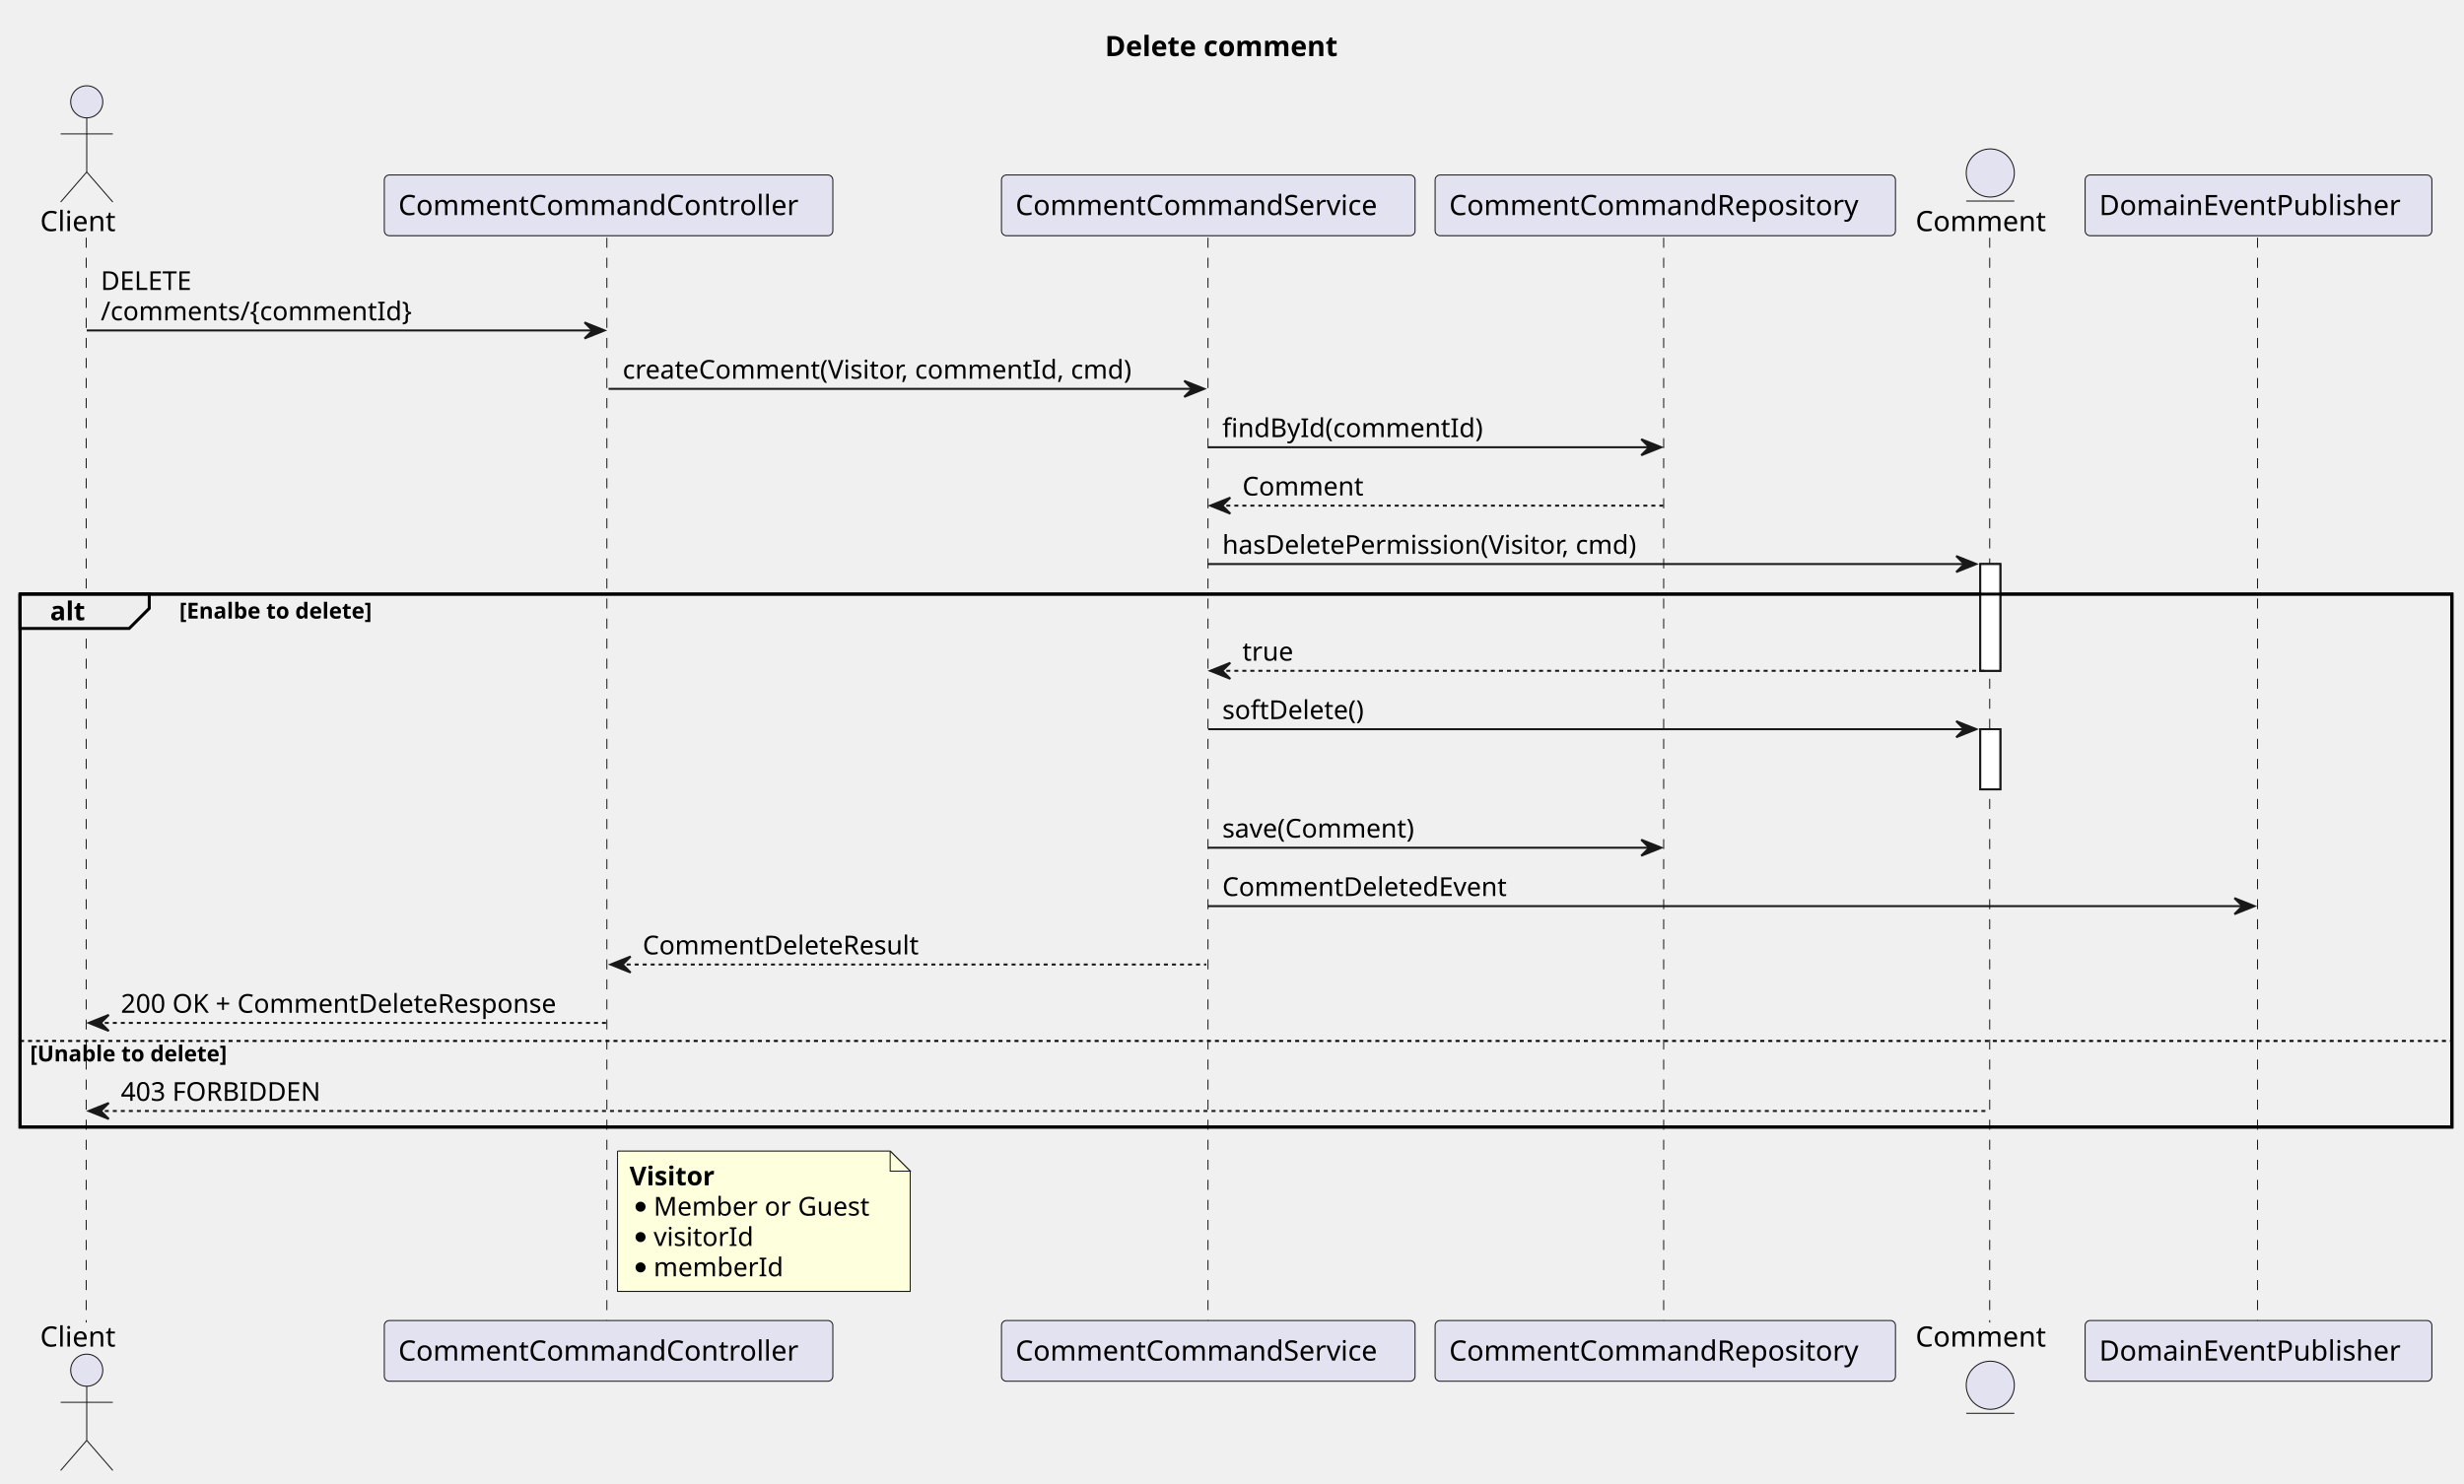
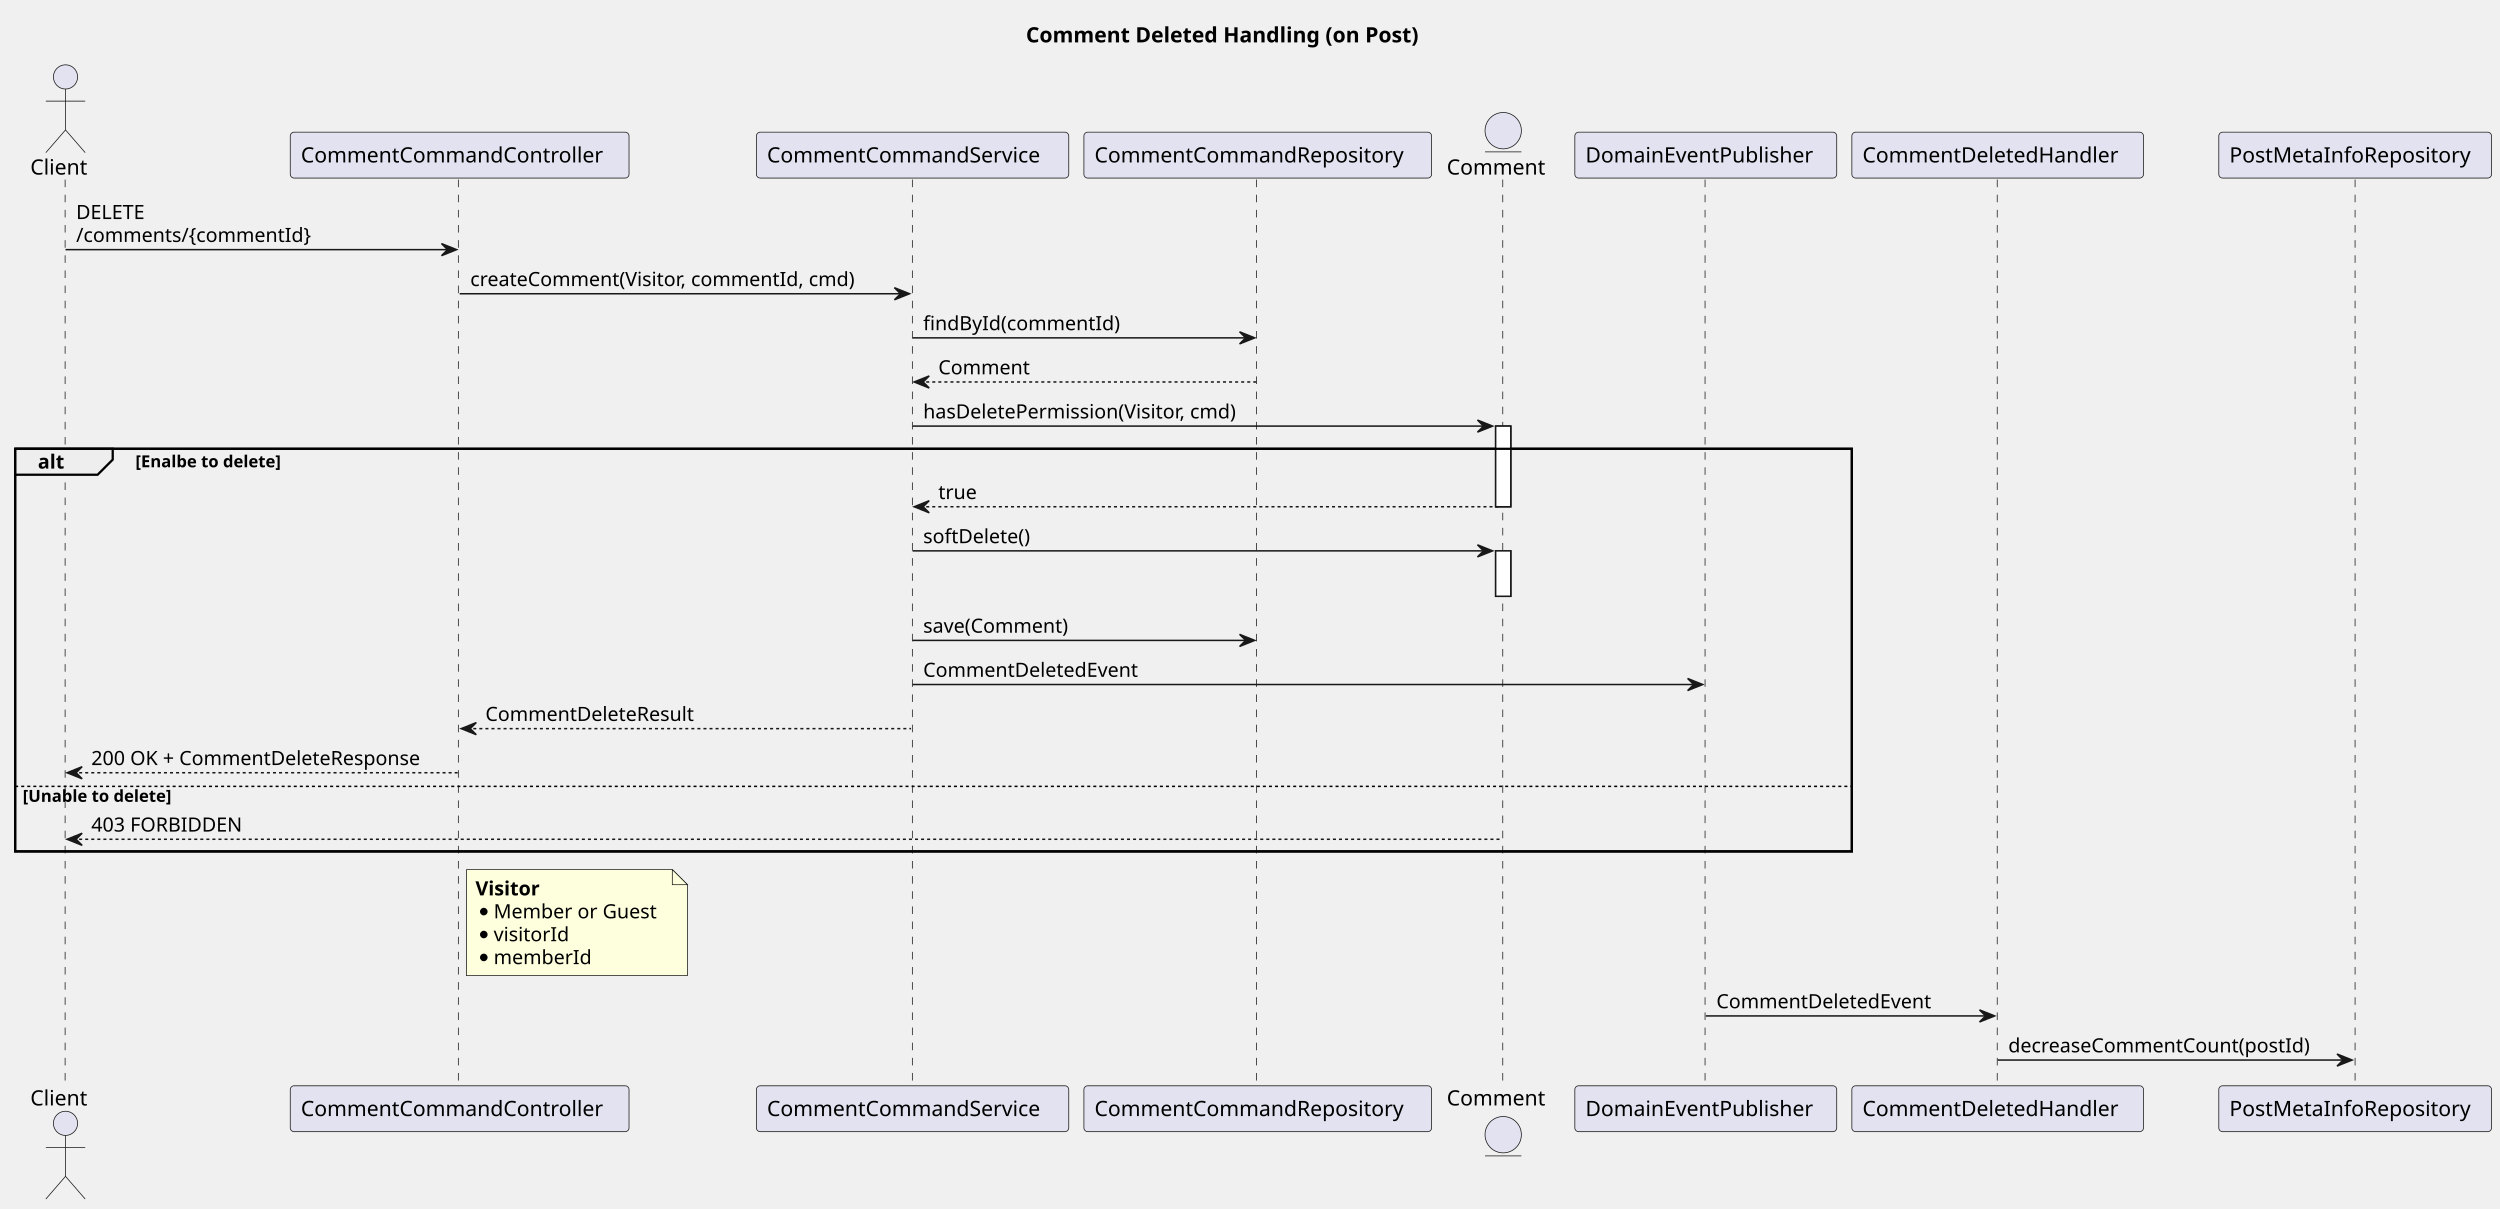
- <svg xmlns="http://www.w3.org/2000/svg" contentStyleType="text/css" data-diagram-type="SEQUENCE" height="740px" preserveAspectRatio="none" style="width:1229px;height:740px;background:#FFFFFF;" version="1.1" viewBox="0 0 1229 740" width="1229px" zoomAndPan="magnify">
+ <svg xmlns="http://www.w3.org/2000/svg" contentStyleType="text/css" data-diagram-type="SEQUENCE" height="798px" preserveAspectRatio="none" style="width:1651px;height:798px;background:#FFFFFF;" version="1.1" viewBox="0 0 1651 798" width="1651px" zoomAndPan="magnify">
  <defs />
  <g>
-     <text fill="#000000" font-family="sans-serif" font-size="14" font-weight="bold" lengthAdjust="spacing" textLength="129.719" x="551.125" y="27.995">Delete comment</text>
+     <text fill="#000000" font-family="sans-serif" font-size="14" font-weight="bold" lengthAdjust="spacing" textLength="294.362" x="677.524" y="27.995">Comment Deleted Handling (on Post)</text>
    <g>
      <rect fill="#FFFFFF" height="53.266" style="stroke:#181818;stroke-width:1;" width="10" x="987.723" y="281.391" />
    </g>
    <g>
      <rect fill="#FFFFFF" height="30" style="stroke:#181818;stroke-width:1;" width="10" x="987.723" y="363.789" />
    </g>
    <rect fill="none" height="265.867" style="stroke:#000000;stroke-width:1.5;" width="1212.968" x="10" y="296.391" />
    <g>
-       <rect fill="#000000" fill-opacity="0" height="541.195" width="8" x="39.265" y="118.594" />
-       <line style="stroke:#181818;stroke-width:0.5;stroke-dasharray:5.0,5.0;" x1="43" x2="43" y1="118.594" y2="659.789" />
-     </g>
-     <g>
-       <rect fill="#000000" fill-opacity="0" height="541.195" width="8" x="299.55" y="118.594" />
-       <line style="stroke:#181818;stroke-width:0.5;stroke-dasharray:5.0,5.0;" x1="302.69" x2="302.69" y1="118.594" y2="659.789" />
-     </g>
-     <g>
-       <rect fill="#000000" fill-opacity="0" height="541.195" width="8" x="598.664" y="118.594" />
-       <line style="stroke:#181818;stroke-width:0.5;stroke-dasharray:5.0,5.0;" x1="602.52" x2="602.52" y1="118.594" y2="659.789" />
-     </g>
-     <g>
-       <rect fill="#000000" fill-opacity="0" height="541.195" width="8" x="826.618" y="118.594" />
-       <line style="stroke:#181818;stroke-width:0.5;stroke-dasharray:5.0,5.0;" x1="829.808" x2="829.808" y1="118.594" y2="659.789" />
-     </g>
-     <g>
-       <rect fill="#000000" fill-opacity="0" height="541.195" width="8" x="988.723" y="118.594" />
-       <line style="stroke:#181818;stroke-width:0.5;stroke-dasharray:5.0,5.0;" x1="992.427" x2="992.427" y1="118.594" y2="659.789" />
-     </g>
-     <g>
-       <rect fill="#000000" fill-opacity="0" height="541.195" width="8" x="1122.494" y="118.594" />
-       <line style="stroke:#181818;stroke-width:0.5;stroke-dasharray:5.0,5.0;" x1="1126.019" x2="1126.019" y1="118.594" y2="659.789" />
+       <rect fill="#000000" fill-opacity="0" height="599.461" width="8" x="39.265" y="118.594" />
+       <line style="stroke:#181818;stroke-width:0.5;stroke-dasharray:5.0,5.0;" x1="43" x2="43" y1="118.594" y2="718.055" />
+     </g>
+     <g>
+       <rect fill="#000000" fill-opacity="0" height="599.461" width="8" x="299.55" y="118.594" />
+       <line style="stroke:#181818;stroke-width:0.5;stroke-dasharray:5.0,5.0;" x1="302.69" x2="302.69" y1="118.594" y2="718.055" />
+     </g>
+     <g>
+       <rect fill="#000000" fill-opacity="0" height="599.461" width="8" x="598.664" y="118.594" />
+       <line style="stroke:#181818;stroke-width:0.5;stroke-dasharray:5.0,5.0;" x1="602.52" x2="602.52" y1="118.594" y2="718.055" />
+     </g>
+     <g>
+       <rect fill="#000000" fill-opacity="0" height="599.461" width="8" x="826.618" y="118.594" />
+       <line style="stroke:#181818;stroke-width:0.5;stroke-dasharray:5.0,5.0;" x1="829.808" x2="829.808" y1="118.594" y2="718.055" />
+     </g>
+     <g>
+       <rect fill="#000000" fill-opacity="0" height="599.461" width="8" x="988.723" y="118.594" />
+       <line style="stroke:#181818;stroke-width:0.5;stroke-dasharray:5.0,5.0;" x1="992.427" x2="992.427" y1="118.594" y2="718.055" />
+     </g>
+     <g>
+       <rect fill="#000000" fill-opacity="0" height="599.461" width="8" x="1122.494" y="118.594" />
+       <line style="stroke:#181818;stroke-width:0.5;stroke-dasharray:5.0,5.0;" x1="1126.019" x2="1126.019" y1="118.594" y2="718.055" />
+     </g>
+     <g>
+       <rect fill="#000000" fill-opacity="0" height="599.461" width="8" x="1315.27" y="118.594" />
+       <line style="stroke:#181818;stroke-width:0.5;stroke-dasharray:5.0,5.0;" x1="1318.968" x2="1318.968" y1="118.594" y2="718.055" />
+     </g>
+     <g>
+       <rect fill="#000000" fill-opacity="0" height="599.461" width="8" x="1551.351" y="118.594" />
+       <line style="stroke:#181818;stroke-width:0.5;stroke-dasharray:5.0,5.0;" x1="1555.291" x2="1555.291" y1="118.594" y2="718.055" />
    </g>
    <g class="participant participant-head" data-participant="Client">
      <text fill="#000000" font-family="sans-serif" font-size="14" lengthAdjust="spacing" textLength="40.53" x="20" y="115.292">Client</text>
      <ellipse cx="43.265" cy="50.797" fill="#E2E2F0" rx="8" ry="8" style="stroke:#181818;stroke-width:0.5;" />
      <path d="M43.265,58.797 L43.265,85.797 M30.265,66.797 L56.265,66.797 M43.265,85.797 L30.265,100.797 M43.265,85.797 L56.265,100.797" fill="none" style="stroke:#181818;stroke-width:0.5;" />
    </g>
    <g class="participant participant-tail" data-participant="Client">
-       <text fill="#000000" font-family="sans-serif" font-size="14" lengthAdjust="spacing" textLength="40.53" x="20" y="671.784">Client</text>
-       <ellipse cx="43.265" cy="683.586" fill="#E2E2F0" rx="8" ry="8" style="stroke:#181818;stroke-width:0.5;" />
-       <path d="M43.265,691.586 L43.265,718.586 M30.265,699.586 L56.265,699.586 M43.265,718.586 L30.265,733.586 M43.265,718.586 L56.265,733.586" fill="none" style="stroke:#181818;stroke-width:0.5;" />
+       <text fill="#000000" font-family="sans-serif" font-size="14" lengthAdjust="spacing" textLength="40.53" x="20" y="730.05">Client</text>
+       <ellipse cx="43.265" cy="741.852" fill="#E2E2F0" rx="8" ry="8" style="stroke:#181818;stroke-width:0.5;" />
+       <path d="M43.265,749.852 L43.265,776.852 M30.265,757.852 L56.265,757.852 M43.265,776.852 L30.265,791.852 M43.265,776.852 L56.265,791.852" fill="none" style="stroke:#181818;stroke-width:0.5;" />
    </g>
    <g class="participant participant-head" data-participant="CommentCommandController">
      <rect fill="#E2E2F0" height="30.297" rx="2.5" ry="2.5" style="stroke:#181818;stroke-width:0.5;" width="223.72" x="191.69" y="87.297" />
      <text fill="#000000" font-family="sans-serif" font-size="14" lengthAdjust="spacing" textLength="209.72" x="198.69" y="107.292">CommentCommandController</text>
    </g>
    <g class="participant participant-tail" data-participant="CommentCommandController">
-       <rect fill="#E2E2F0" height="30.297" rx="2.5" ry="2.5" style="stroke:#181818;stroke-width:0.5;" width="223.72" x="191.69" y="658.789" />
-       <text fill="#000000" font-family="sans-serif" font-size="14" lengthAdjust="spacing" textLength="209.72" x="198.69" y="678.784">CommentCommandController</text>
+       <rect fill="#E2E2F0" height="30.297" rx="2.5" ry="2.5" style="stroke:#181818;stroke-width:0.5;" width="223.72" x="191.69" y="717.055" />
+       <text fill="#000000" font-family="sans-serif" font-size="14" lengthAdjust="spacing" textLength="209.72" x="198.69" y="737.05">CommentCommandController</text>
    </g>
    <g class="participant participant-head" data-participant="CommentCommandService">
      <rect fill="#E2E2F0" height="30.297" rx="2.5" ry="2.5" style="stroke:#181818;stroke-width:0.5;" width="206.288" x="499.52" y="87.297" />
      <text fill="#000000" font-family="sans-serif" font-size="14" lengthAdjust="spacing" textLength="192.288" x="506.52" y="107.292">CommentCommandService</text>
    </g>
    <g class="participant participant-tail" data-participant="CommentCommandService">
-       <rect fill="#E2E2F0" height="30.297" rx="2.5" ry="2.5" style="stroke:#181818;stroke-width:0.5;" width="206.288" x="499.52" y="658.789" />
-       <text fill="#000000" font-family="sans-serif" font-size="14" lengthAdjust="spacing" textLength="192.288" x="506.52" y="678.784">CommentCommandService</text>
+       <rect fill="#E2E2F0" height="30.297" rx="2.5" ry="2.5" style="stroke:#181818;stroke-width:0.5;" width="206.288" x="499.52" y="717.055" />
+       <text fill="#000000" font-family="sans-serif" font-size="14" lengthAdjust="spacing" textLength="192.288" x="506.52" y="737.05">CommentCommandService</text>
    </g>
    <g class="participant participant-head" data-participant="CommentCommandRepository">
      <rect fill="#E2E2F0" height="30.297" rx="2.5" ry="2.5" style="stroke:#181818;stroke-width:0.5;" width="229.619" x="715.808" y="87.297" />
      <text fill="#000000" font-family="sans-serif" font-size="14" lengthAdjust="spacing" textLength="215.619" x="722.808" y="107.292">CommentCommandRepository</text>
    </g>
    <g class="participant participant-tail" data-participant="CommentCommandRepository">
-       <rect fill="#E2E2F0" height="30.297" rx="2.5" ry="2.5" style="stroke:#181818;stroke-width:0.5;" width="229.619" x="715.808" y="658.789" />
-       <text fill="#000000" font-family="sans-serif" font-size="14" lengthAdjust="spacing" textLength="215.619" x="722.808" y="678.784">CommentCommandRepository</text>
+       <rect fill="#E2E2F0" height="30.297" rx="2.5" ry="2.5" style="stroke:#181818;stroke-width:0.5;" width="229.619" x="715.808" y="717.055" />
+       <text fill="#000000" font-family="sans-serif" font-size="14" lengthAdjust="spacing" textLength="215.619" x="722.808" y="737.05">CommentCommandRepository</text>
    </g>
    <g class="participant participant-head" data-participant="Comment">
      <text fill="#000000" font-family="sans-serif" font-size="14" lengthAdjust="spacing" textLength="68.592" x="955.427" y="115.292">Comment</text>
      <ellipse cx="992.723" cy="86.297" fill="#E2E2F0" rx="12" ry="12" style="stroke:#181818;stroke-width:0.5;" />
      <line style="stroke:#181818;stroke-width:0.5;" x1="980.723" x2="1004.723" y1="100.297" y2="100.297" />
    </g>
    <g class="participant participant-tail" data-participant="Comment">
-       <text fill="#000000" font-family="sans-serif" font-size="14" lengthAdjust="spacing" textLength="68.592" x="955.427" y="671.784">Comment</text>
-       <ellipse cx="992.723" cy="691.086" fill="#E2E2F0" rx="12" ry="12" style="stroke:#181818;stroke-width:0.5;" />
-       <line style="stroke:#181818;stroke-width:0.5;" x1="980.723" x2="1004.723" y1="705.086" y2="705.086" />
+       <text fill="#000000" font-family="sans-serif" font-size="14" lengthAdjust="spacing" textLength="68.592" x="955.427" y="730.05">Comment</text>
+       <ellipse cx="992.723" cy="749.352" fill="#E2E2F0" rx="12" ry="12" style="stroke:#181818;stroke-width:0.5;" />
+       <line style="stroke:#181818;stroke-width:0.5;" x1="980.723" x2="1004.723" y1="763.352" y2="763.352" />
    </g>
    <g class="participant participant-head" data-participant="DomainEventPublisher">
      <rect fill="#E2E2F0" height="30.297" rx="2.5" ry="2.5" style="stroke:#181818;stroke-width:0.5;" width="172.949" x="1040.019" y="87.297" />
      <text fill="#000000" font-family="sans-serif" font-size="14" lengthAdjust="spacing" textLength="158.949" x="1047.019" y="107.292">DomainEventPublisher</text>
    </g>
    <g class="participant participant-tail" data-participant="DomainEventPublisher">
-       <rect fill="#E2E2F0" height="30.297" rx="2.5" ry="2.5" style="stroke:#181818;stroke-width:0.5;" width="172.949" x="1040.019" y="658.789" />
-       <text fill="#000000" font-family="sans-serif" font-size="14" lengthAdjust="spacing" textLength="158.949" x="1047.019" y="678.784">DomainEventPublisher</text>
+       <rect fill="#E2E2F0" height="30.297" rx="2.5" ry="2.5" style="stroke:#181818;stroke-width:0.5;" width="172.949" x="1040.019" y="717.055" />
+       <text fill="#000000" font-family="sans-serif" font-size="14" lengthAdjust="spacing" textLength="158.949" x="1047.019" y="737.05">DomainEventPublisher</text>
+     </g>
+     <g class="participant participant-head" data-participant="CommentDeletedHandler">
+       <rect fill="#E2E2F0" height="30.297" rx="2.5" ry="2.5" style="stroke:#181818;stroke-width:0.5;" width="192.602" x="1222.968" y="87.297" />
+       <text fill="#000000" font-family="sans-serif" font-size="14" lengthAdjust="spacing" textLength="178.602" x="1229.968" y="107.292">CommentDeletedHandler</text>
+     </g>
+     <g class="participant participant-tail" data-participant="CommentDeletedHandler">
+       <rect fill="#E2E2F0" height="30.297" rx="2.5" ry="2.5" style="stroke:#181818;stroke-width:0.5;" width="192.602" x="1222.968" y="717.055" />
+       <text fill="#000000" font-family="sans-serif" font-size="14" lengthAdjust="spacing" textLength="178.602" x="1229.968" y="737.05">CommentDeletedHandler</text>
+     </g>
+     <g class="participant participant-head" data-participant="PostMetaInfoRepository">
+       <rect fill="#E2E2F0" height="30.297" rx="2.5" ry="2.5" style="stroke:#181818;stroke-width:0.5;" width="180.12" x="1465.291" y="87.297" />
+       <text fill="#000000" font-family="sans-serif" font-size="14" lengthAdjust="spacing" textLength="166.12" x="1472.291" y="107.292">PostMetaInfoRepository</text>
+     </g>
+     <g class="participant participant-tail" data-participant="PostMetaInfoRepository">
+       <rect fill="#E2E2F0" height="30.297" rx="2.5" ry="2.5" style="stroke:#181818;stroke-width:0.5;" width="180.12" x="1465.291" y="717.055" />
+       <text fill="#000000" font-family="sans-serif" font-size="14" lengthAdjust="spacing" textLength="166.12" x="1472.291" y="737.05">PostMetaInfoRepository</text>
    </g>
    <g>
      <rect fill="#FFFFFF" height="53.266" style="stroke:#181818;stroke-width:1;" width="10" x="987.723" y="281.391" />
    </g>
    <g>
      <rect fill="#FFFFFF" height="30" style="stroke:#181818;stroke-width:1;" width="10" x="987.723" y="363.789" />
    </g>
    <g class="message" data-participant-1="Client" data-participant-2="CommentCommandController">
      <polygon fill="#181818" points="291.55,160.859,301.55,164.859,291.55,168.859,295.55,164.859" style="stroke:#181818;stroke-width:1;" />
      <line style="stroke:#181818;stroke-width:1;" x1="43.265" x2="297.55" y1="164.859" y2="164.859" />
      <text fill="#000000" font-family="sans-serif" font-size="13" lengthAdjust="spacing" textLength="49.835" x="50.265" y="144.661">DELETE</text>
      <text fill="#000000" font-family="sans-serif" font-size="13" lengthAdjust="spacing" textLength="167.686" x="50.265" y="159.793">/comments/{commentId}</text>
    </g>
    <g class="message" data-participant-1="CommentCommandController" data-participant-2="CommentCommandService">
      <polygon fill="#181818" points="590.664,189.992,600.664,193.992,590.664,197.992,594.664,193.992" style="stroke:#181818;stroke-width:1;" />
      <line style="stroke:#181818;stroke-width:1;" x1="303.55" x2="596.664" y1="193.992" y2="193.992" />
      <text fill="#000000" font-family="sans-serif" font-size="13" lengthAdjust="spacing" textLength="275.114" x="310.55" y="188.926">createComment(Visitor, commentId, cmd)</text>
    </g>
    <g class="message" data-participant-1="CommentCommandService" data-participant-2="CommentCommandRepository">
      <polygon fill="#181818" points="818.618,219.125,828.618,223.125,818.618,227.125,822.618,223.125" style="stroke:#181818;stroke-width:1;" />
      <line style="stroke:#181818;stroke-width:1;" x1="602.664" x2="824.618" y1="223.125" y2="223.125" />
      <text fill="#000000" font-family="sans-serif" font-size="13" lengthAdjust="spacing" textLength="137.37" x="609.664" y="218.059">findById(commentId)</text>
    </g>
    <g class="message" data-participant-1="CommentCommandRepository" data-participant-2="CommentCommandService">
      <polygon fill="#181818" points="613.664,248.258,603.664,252.258,613.664,256.258,609.664,252.258" style="stroke:#181818;stroke-width:1;" />
      <line style="stroke:#181818;stroke-width:1;stroke-dasharray:2.0,2.0;" x1="607.664" x2="829.618" y1="252.258" y2="252.258" />
      <text fill="#000000" font-family="sans-serif" font-size="13" lengthAdjust="spacing" textLength="63.692" x="619.664" y="247.192">Comment</text>
    </g>
    <g class="message" data-participant-1="CommentCommandService" data-participant-2="Comment">
      <polygon fill="#181818" points="975.723,277.391,985.723,281.391,975.723,285.391,979.723,281.391" style="stroke:#181818;stroke-width:1;" />
      <line style="stroke:#181818;stroke-width:1;" x1="602.664" x2="981.723" y1="281.391" y2="281.391" />
      <text fill="#000000" font-family="sans-serif" font-size="13" lengthAdjust="spacing" textLength="224.256" x="609.664" y="276.325">hasDeletePermission(Visitor, cmd)</text>
    </g>
    <path d="M10,296.391 L74.443,296.391 L74.443,303.523 L64.443,313.523 L10,313.523 L10,296.391" fill="#EEEEEE" style="stroke:#000000;stroke-width:1.5;" />
    <rect fill="none" height="265.867" style="stroke:#000000;stroke-width:1.5;" width="1212.968" x="10" y="296.391" />
    <text fill="#000000" font-family="sans-serif" font-size="13" font-weight="bold" lengthAdjust="spacing" textLength="19.443" x="25" y="309.457">alt</text>
    <text fill="#000000" font-family="sans-serif" font-size="11" font-weight="bold" lengthAdjust="spacing" textLength="111.686" x="89.443" y="308.601">[Enalbe to delete]</text>
    <g class="message" data-participant-1="Comment" data-participant-2="CommentCommandService">
      <polygon fill="#181818" points="613.664,330.656,603.664,334.656,613.664,338.656,609.664,334.656" style="stroke:#181818;stroke-width:1;" />
      <line style="stroke:#181818;stroke-width:1;stroke-dasharray:2.0,2.0;" x1="607.664" x2="991.723" y1="334.656" y2="334.656" />
      <text fill="#000000" font-family="sans-serif" font-size="13" lengthAdjust="spacing" textLength="26.679" x="619.664" y="329.59">true</text>
    </g>
    <g class="message" data-participant-1="CommentCommandService" data-participant-2="Comment">
      <polygon fill="#181818" points="975.723,359.789,985.723,363.789,975.723,367.789,979.723,363.789" style="stroke:#181818;stroke-width:1;" />
      <line style="stroke:#181818;stroke-width:1;" x1="602.664" x2="981.723" y1="363.789" y2="363.789" />
      <text fill="#000000" font-family="sans-serif" font-size="13" lengthAdjust="spacing" textLength="77.257" x="609.664" y="358.723">softDelete()</text>
    </g>
    <g class="message" data-participant-1="CommentCommandService" data-participant-2="CommentCommandRepository">
      <polygon fill="#181818" points="818.618,418.922,828.618,422.922,818.618,426.922,822.618,422.922" style="stroke:#181818;stroke-width:1;" />
      <line style="stroke:#181818;stroke-width:1;" x1="602.664" x2="824.618" y1="422.922" y2="422.922" />
      <text fill="#000000" font-family="sans-serif" font-size="13" lengthAdjust="spacing" textLength="104.267" x="609.664" y="417.856">save(Comment)</text>
    </g>
    <g class="message" data-participant-1="CommentCommandService" data-participant-2="DomainEventPublisher">
      <polygon fill="#181818" points="1114.494,448.055,1124.494,452.055,1114.494,456.055,1118.494,452.055" style="stroke:#181818;stroke-width:1;" />
      <line style="stroke:#181818;stroke-width:1;" x1="602.664" x2="1120.494" y1="452.055" y2="452.055" />
      <text fill="#000000" font-family="sans-serif" font-size="13" lengthAdjust="spacing" textLength="151.899" x="609.664" y="446.989">CommentDeletedEvent</text>
    </g>
    <g class="message" data-participant-1="CommentCommandService" data-participant-2="CommentCommandController">
      <polygon fill="#181818" points="314.55,477.188,304.55,481.188,314.55,485.188,310.55,481.188" style="stroke:#181818;stroke-width:1;" />
      <line style="stroke:#181818;stroke-width:1;stroke-dasharray:2.0,2.0;" x1="308.55" x2="601.664" y1="481.188" y2="481.188" />
      <text fill="#000000" font-family="sans-serif" font-size="13" lengthAdjust="spacing" textLength="147.158" x="320.55" y="476.122">CommentDeleteResult</text>
    </g>
    <g class="message" data-participant-1="CommentCommandController" data-participant-2="Client">
      <polygon fill="#181818" points="54.265,506.32,44.265,510.32,54.265,514.32,50.265,510.32" style="stroke:#181818;stroke-width:1;" />
      <line style="stroke:#181818;stroke-width:1;stroke-dasharray:2.0,2.0;" x1="48.265" x2="302.55" y1="510.32" y2="510.32" />
      <text fill="#000000" font-family="sans-serif" font-size="13" lengthAdjust="spacing" textLength="236.285" x="60.265" y="505.254">200 OK + CommentDeleteResponse</text>
    </g>
    <line style="stroke:#000000;stroke-width:1;stroke-dasharray:2.0,2.0;" x1="10" x2="1222.968" y1="519.32" y2="519.32" />
    <text fill="#000000" font-family="sans-serif" font-size="11" font-weight="bold" lengthAdjust="spacing" textLength="113.105" x="15" y="529.531">[Unable to delete]</text>
    <g class="message" data-participant-1="Comment" data-participant-2="Client">
      <polygon fill="#181818" points="54.265,550.258,44.265,554.258,54.265,558.258,50.265,554.258" style="stroke:#181818;stroke-width:1;" />
      <line style="stroke:#181818;stroke-width:1;stroke-dasharray:2.0,2.0;" x1="48.265" x2="991.723" y1="554.258" y2="554.258" />
      <text fill="#000000" font-family="sans-serif" font-size="13" lengthAdjust="spacing" textLength="106.399" x="60.265" y="549.192">403 FORBIDDEN</text>
    </g>
    <path d="M308,574.258 L308,644.258 L454,644.258 L454,584.258 L444,574.258 L308,574.258" fill="#FEFFDD" style="stroke:#181818;stroke-width:0.5;" />
    <path d="M444,574.258 L444,584.258 L454,584.258 L444,574.258" fill="#FEFFDD" style="stroke:#181818;stroke-width:0.5;" />
    <text fill="#000000" font-family="sans-serif" font-size="13" font-weight="bold" lengthAdjust="spacing" textLength="48.268" x="314" y="591.325">Visitor</text>
    <ellipse cx="319.5" cy="602.023" fill="#000000" rx="2.5" ry="2.5" />
    <text fill="#000000" font-family="sans-serif" font-size="13" lengthAdjust="spacing" textLength="113.217" x="326" y="606.457">Member or Guest</text>
    <ellipse cx="319.5" cy="617.156" fill="#000000" rx="2.5" ry="2.5" />
    <text fill="#000000" font-family="sans-serif" font-size="13" lengthAdjust="spacing" textLength="52.171" x="326" y="621.59">visitorId</text>
    <ellipse cx="319.5" cy="632.289" fill="#000000" rx="2.5" ry="2.5" />
    <text fill="#000000" font-family="sans-serif" font-size="13" lengthAdjust="spacing" textLength="67.006" x="326" y="636.723">memberId</text>
+     <g class="message" data-participant-1="DomainEventPublisher" data-participant-2="CommentDeletedHandler">
+       <polygon fill="#181818" points="1307.27,666.922,1317.27,670.922,1307.27,674.922,1311.27,670.922" style="stroke:#181818;stroke-width:1;" />
+       <line style="stroke:#181818;stroke-width:1;" x1="1126.494" x2="1313.27" y1="670.922" y2="670.922" />
+       <text fill="#000000" font-family="sans-serif" font-size="13" lengthAdjust="spacing" textLength="151.899" x="1133.494" y="665.856">CommentDeletedEvent</text>
+     </g>
+     <g class="message" data-participant-1="CommentDeletedHandler" data-participant-2="PostMetaInfoRepository">
+       <polygon fill="#181818" points="1543.351,696.055,1553.351,700.055,1543.351,704.055,1547.351,700.055" style="stroke:#181818;stroke-width:1;" />
+       <line style="stroke:#181818;stroke-width:1;" x1="1319.27" x2="1549.351" y1="700.055" y2="700.055" />
+       <text fill="#000000" font-family="sans-serif" font-size="13" lengthAdjust="spacing" textLength="212.082" x="1326.27" y="694.989">decreaseCommentCount(postId)</text>
+     </g>
  </g>
</svg>
